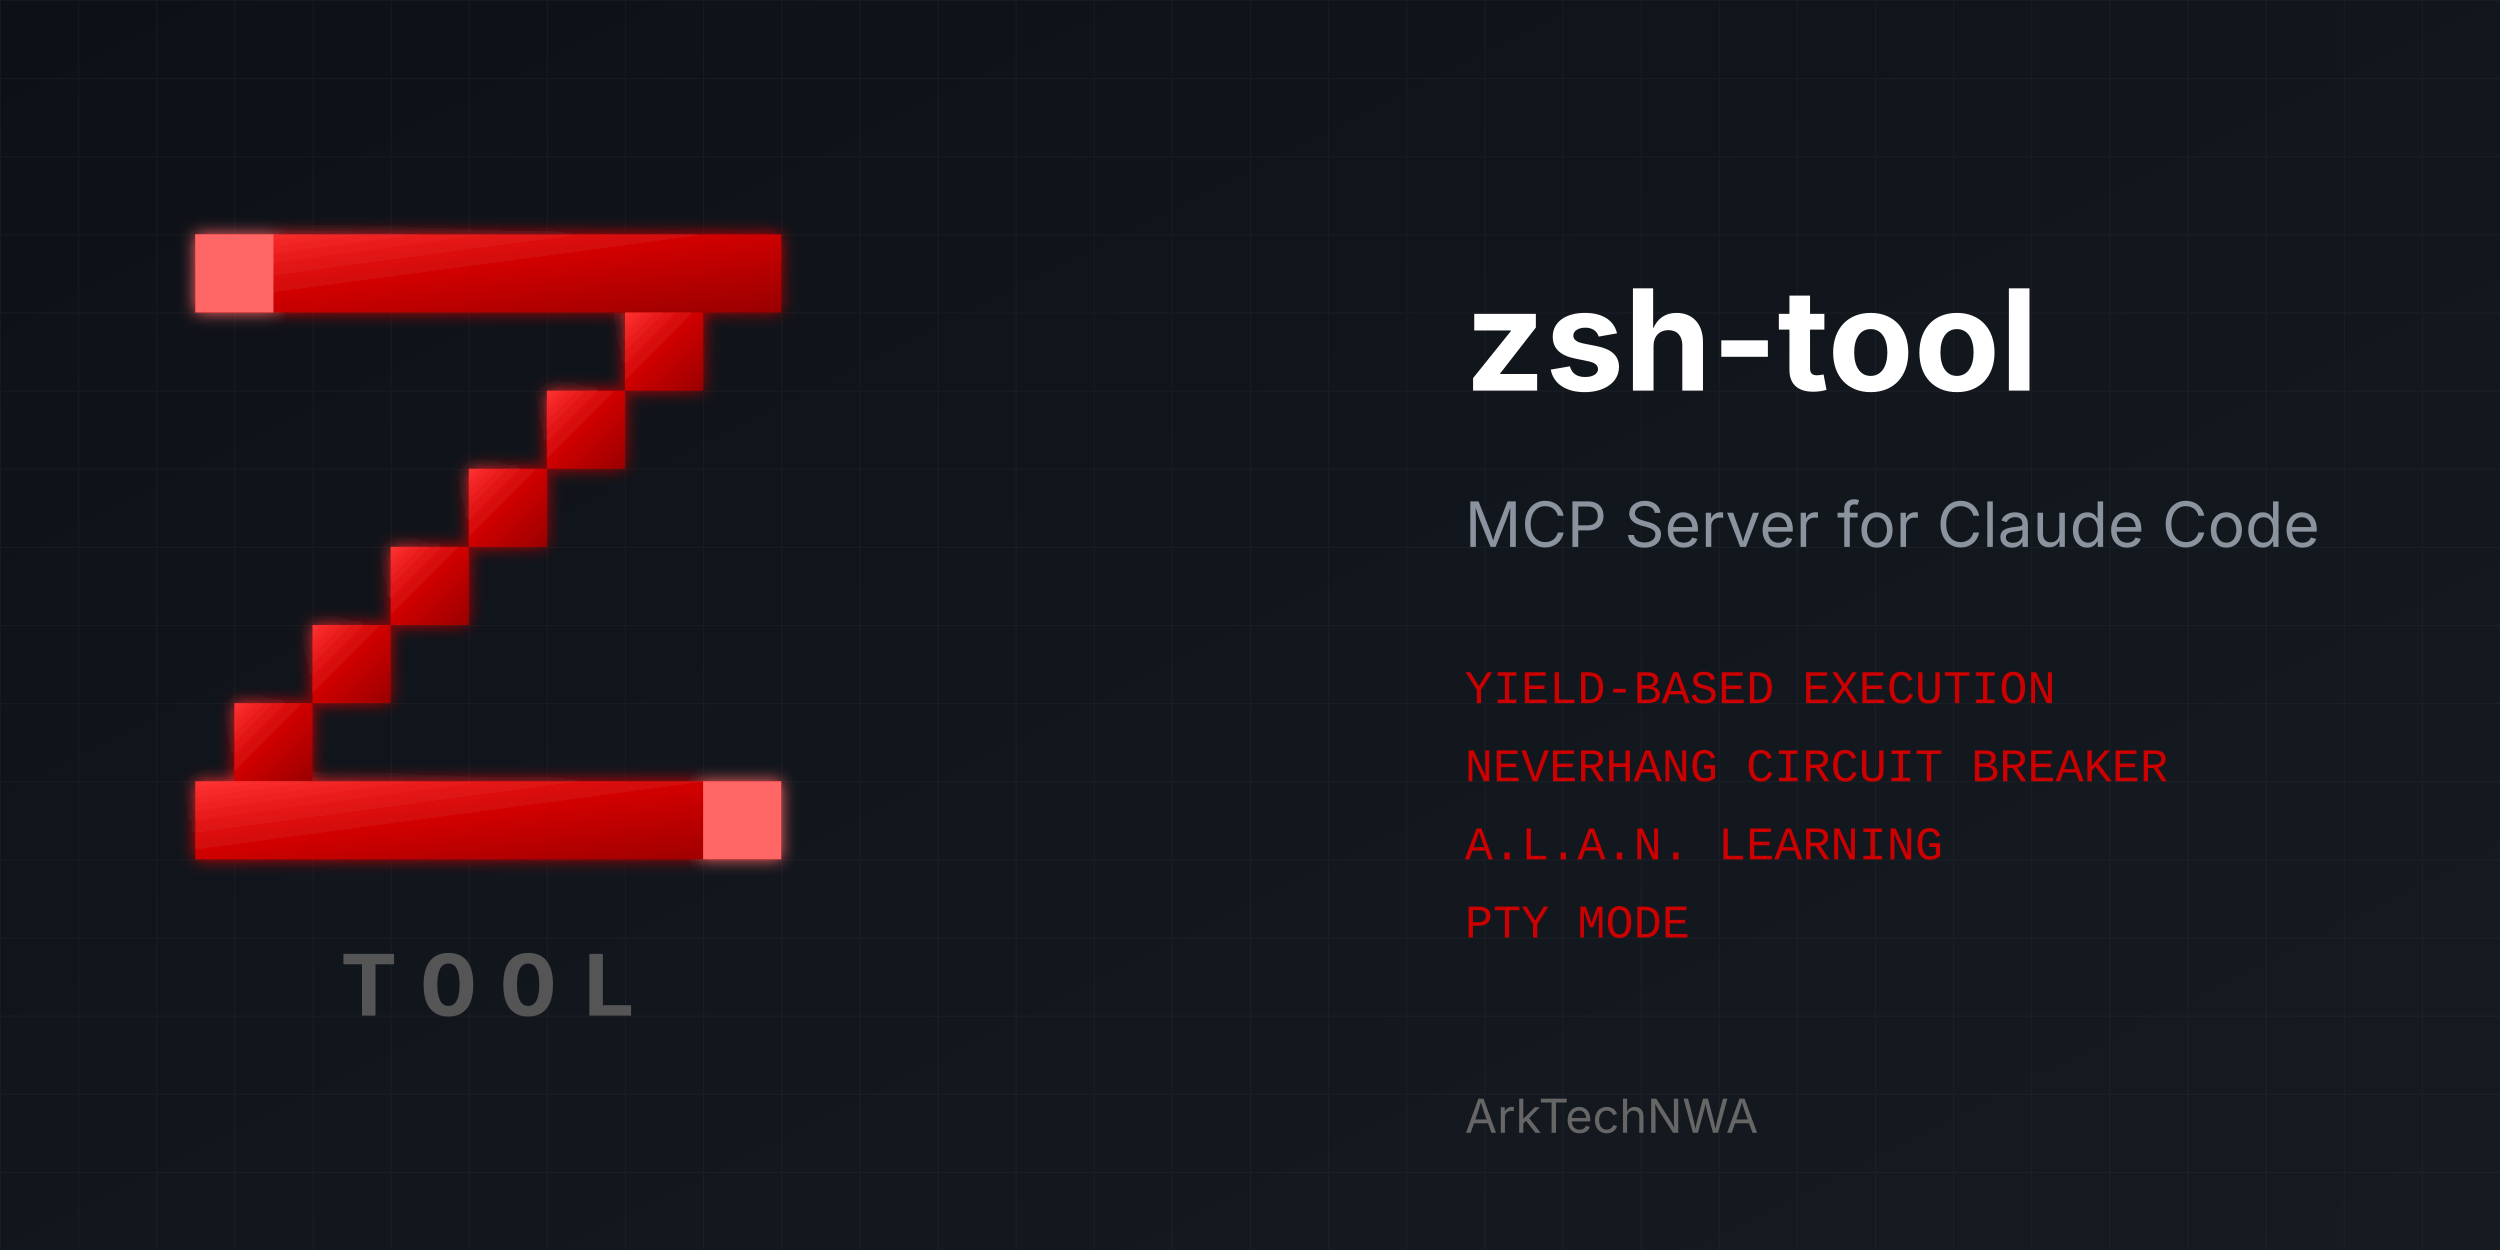
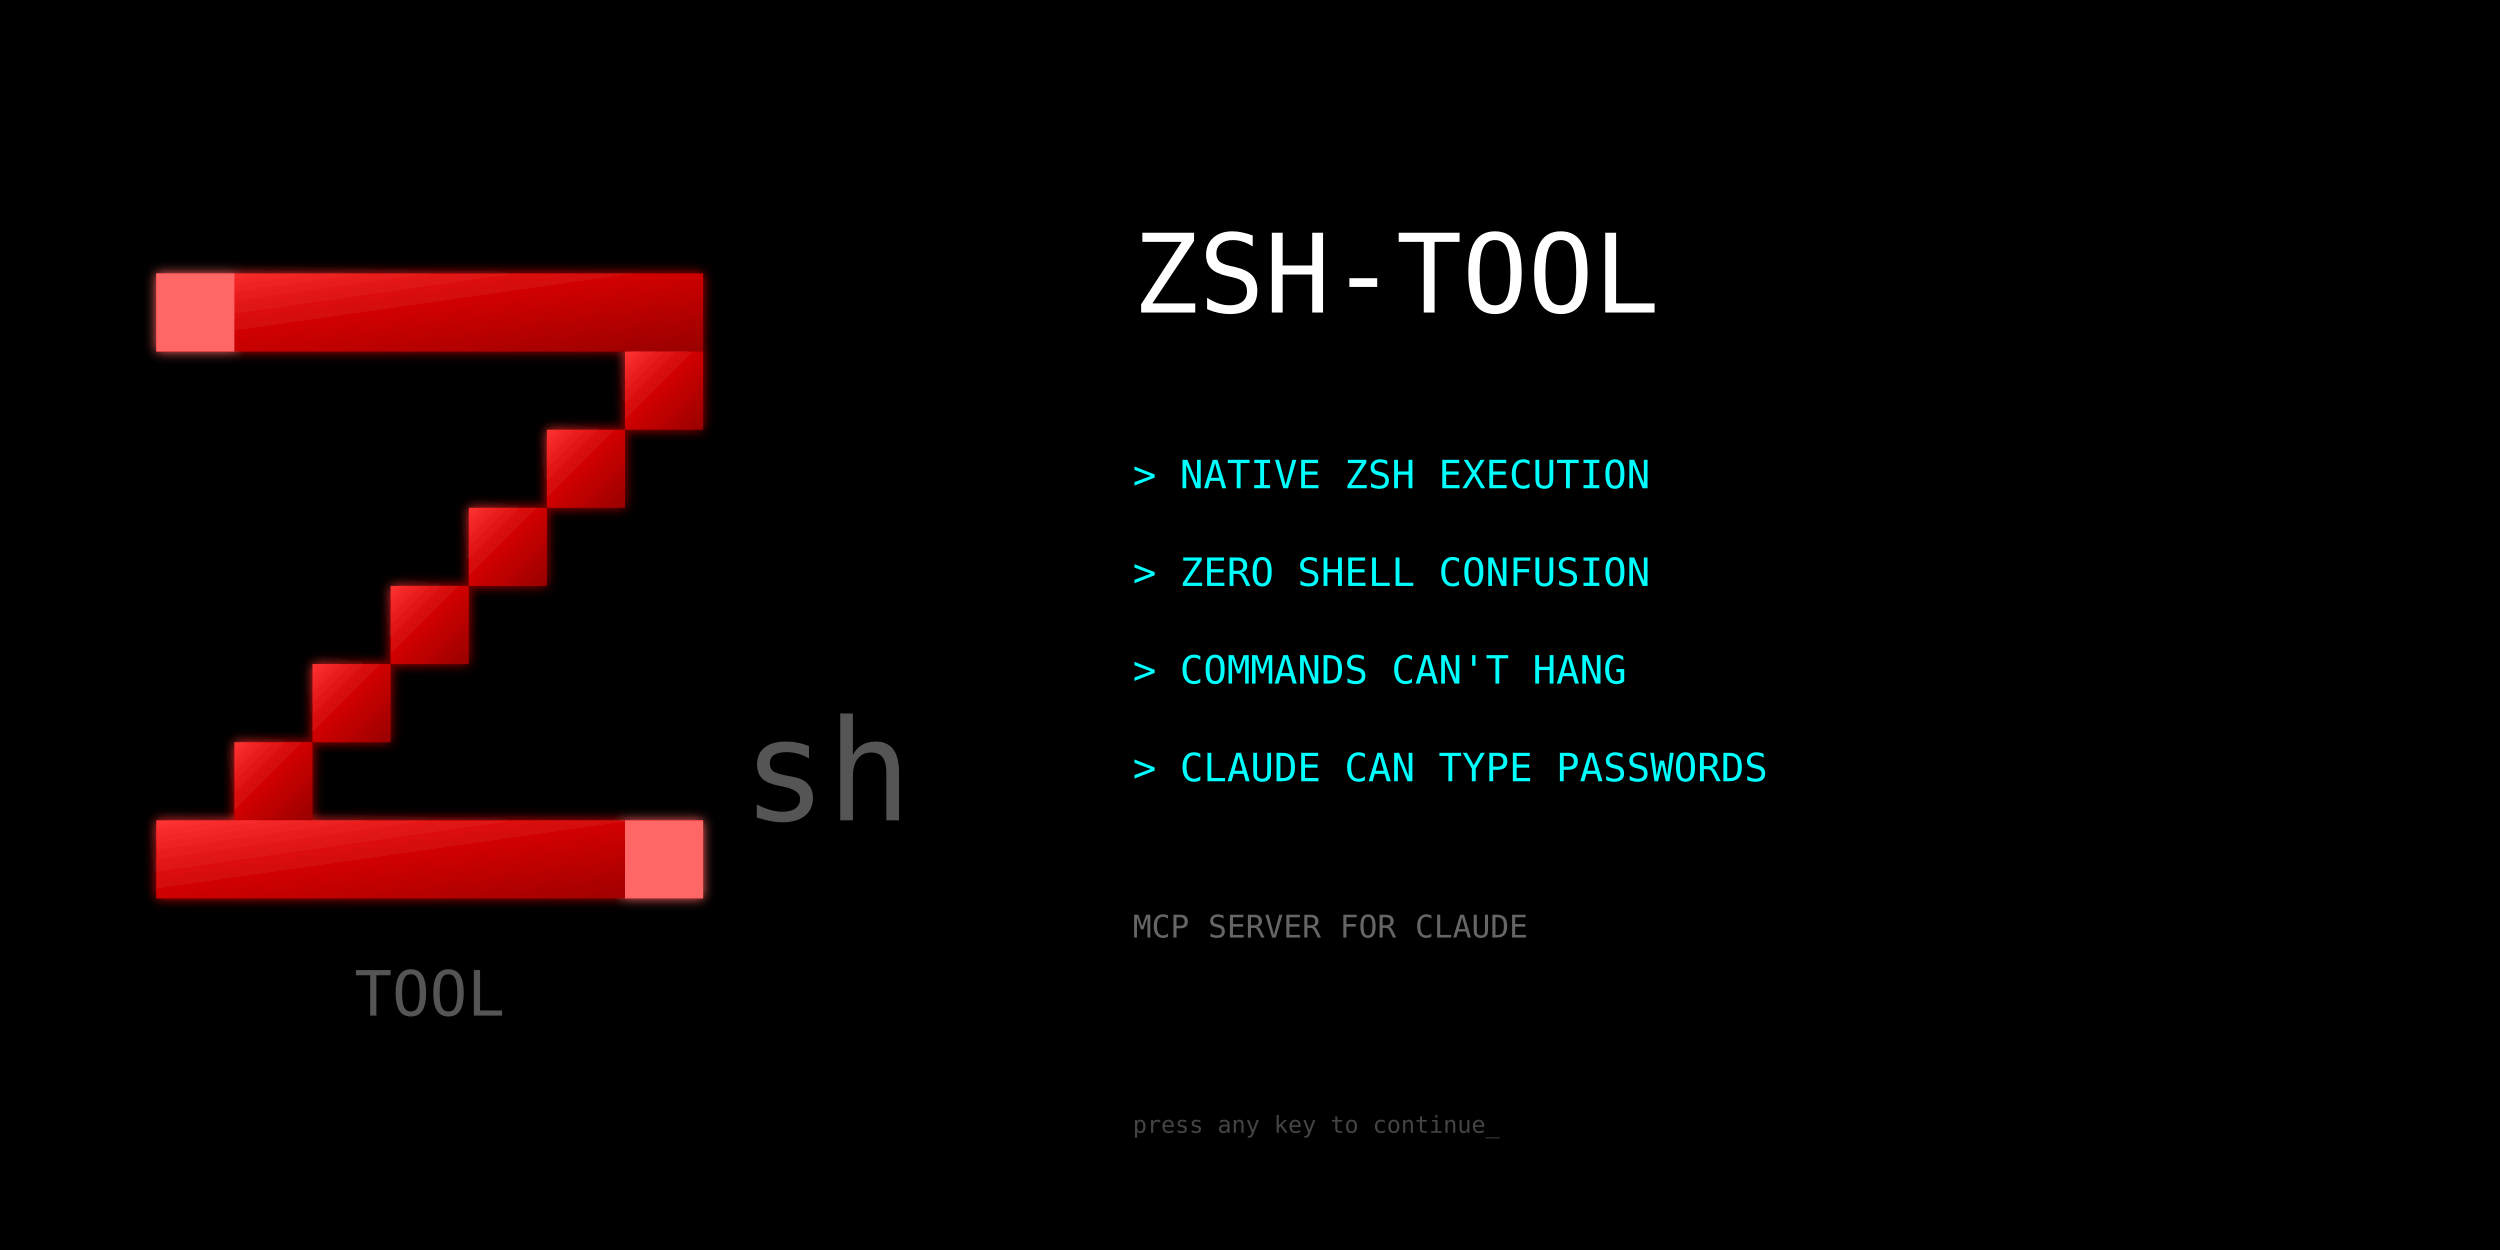
<svg xmlns="http://www.w3.org/2000/svg" viewBox="0 0 1280 640" width="1280" height="640">
  <defs>
-     <linearGradient id="bgGrad" x1="0%" y1="0%" x2="100%" y2="100%">
-       <stop offset="0%" style="stop-color:#0d1117" />
-       <stop offset="100%" style="stop-color:#161b22" />
-     </linearGradient>
    <linearGradient id="zGrad" x1="0%" y1="0%" x2="100%" y2="100%">
      <stop offset="0%" style="stop-color:#ff3333" />
      <stop offset="50%" style="stop-color:#cc0000" />
      <stop offset="100%" style="stop-color:#990000" />
    </linearGradient>
    <filter id="glow">
-       <feGaussianBlur stdDeviation="4" result="coloredBlur" />
+       <feGaussianBlur stdDeviation="3" result="coloredBlur" />
      <feMerge>
        <feMergeNode in="coloredBlur" />
        <feMergeNode in="SourceGraphic" />
      </feMerge>
    </filter>
  </defs>
-   <rect width="1280" height="640" fill="url(#bgGrad)" />
-   <defs>
-     <pattern id="grid" width="40" height="40" patternUnits="userSpaceOnUse">
-       <path d="M 40 0 L 0 0 0 40" fill="none" stroke="#ffffff08" stroke-width="1" />
-     </pattern>
-   </defs>
-   <rect width="1280" height="640" fill="url(#grid)" />
-   <g transform="translate(100, 120)" filter="url(#glow)">
-     <rect x="0" y="0" width="300" height="40" fill="url(#zGrad)" />
+   <rect width="1280" height="640" fill="#000000" />
+   <g transform="translate(80, 140)" filter="url(#glow)">
+     <rect x="0" y="0" width="280" height="40" fill="url(#zGrad)" />
    <rect x="0" y="0" width="40" height="40" fill="#ff6666" />
-     <rect x="220" y="40" width="40" height="40" fill="url(#zGrad)" />
-     <rect x="180" y="80" width="40" height="40" fill="url(#zGrad)" />
-     <rect x="140" y="120" width="40" height="40" fill="url(#zGrad)" />
-     <rect x="100" y="160" width="40" height="40" fill="url(#zGrad)" />
-     <rect x="60" y="200" width="40" height="40" fill="url(#zGrad)" />
-     <rect x="20" y="240" width="40" height="40" fill="url(#zGrad)" />
-     <rect x="0" y="280" width="300" height="40" fill="url(#zGrad)" />
-     <rect x="260" y="280" width="40" height="40" fill="#ff6666" />
+     <rect x="240" y="40" width="40" height="40" fill="url(#zGrad)" />
+     <rect x="200" y="80" width="40" height="40" fill="url(#zGrad)" />
+     <rect x="160" y="120" width="40" height="40" fill="url(#zGrad)" />
+     <rect x="120" y="160" width="40" height="40" fill="url(#zGrad)" />
+     <rect x="80" y="200" width="40" height="40" fill="url(#zGrad)" />
+     <rect x="40" y="240" width="40" height="40" fill="url(#zGrad)" />
+     <rect x="0" y="280" width="280" height="40" fill="url(#zGrad)" />
+     <rect x="240" y="280" width="40" height="40" fill="#ff6666" />
  </g>
-   <text x="250" y="520" font-family="'Courier New', monospace" font-size="48" font-weight="bold" fill="#555555" text-anchor="middle" letter-spacing="12">TOOL</text>
-   <text x="750" y="200" font-family="system-ui, -apple-system, sans-serif" font-size="72" font-weight="bold" fill="#ffffff">zsh-tool</text>
-   <text x="750" y="280" font-family="system-ui, -apple-system, sans-serif" font-size="32" fill="#8b949e">MCP Server for Claude Code</text>
-   <text x="750" y="360" font-family="'Courier New', monospace" font-size="24" fill="#cc0000">YIELD-BASED EXECUTION</text>
-   <text x="750" y="400" font-family="'Courier New', monospace" font-size="24" fill="#cc0000">NEVERHANG CIRCUIT BREAKER</text>
-   <text x="750" y="440" font-family="'Courier New', monospace" font-size="24" fill="#cc0000">A.L.A.N. LEARNING</text>
-   <text x="750" y="480" font-family="'Courier New', monospace" font-size="24" fill="#cc0000">PTY MODE</text>
-   <text x="750" y="580" font-family="system-ui, -apple-system, sans-serif" font-size="24" fill="#666666">ArkTechNWA</text>
+   <text x="380" y="420" font-family="'Press Start 2P', monospace" font-size="72" fill="#555555">sh</text>
+   <text x="220" y="520" font-family="'Press Start 2P', monospace" font-size="32" fill="#555555" text-anchor="middle">TOOL</text>
+   <text x="580" y="160" font-family="'Press Start 2P', monospace" font-size="56" fill="#ffffff">ZSH-TOOL</text>
+   <text x="580" y="250" font-family="'Press Start 2P', monospace" font-size="20" fill="#00ffff">&gt; NATIVE ZSH EXECUTION</text>
+   <text x="580" y="300" font-family="'Press Start 2P', monospace" font-size="20" fill="#00ffff">&gt; ZERO SHELL CONFUSION</text>
+   <text x="580" y="350" font-family="'Press Start 2P', monospace" font-size="20" fill="#00ffff">&gt; COMMANDS CAN'T HANG</text>
+   <text x="580" y="400" font-family="'Press Start 2P', monospace" font-size="20" fill="#00ffff">&gt; CLAUDE CAN TYPE PASSWORDS</text>
+   <text x="580" y="480" font-family="'Press Start 2P', monospace" font-size="16" fill="#666666">MCP SERVER FOR CLAUDE</text>
+   <text x="580" y="580" font-family="'Press Start 2P', monospace" font-size="12" fill="#444444">press any key to continue_</text>
</svg>
